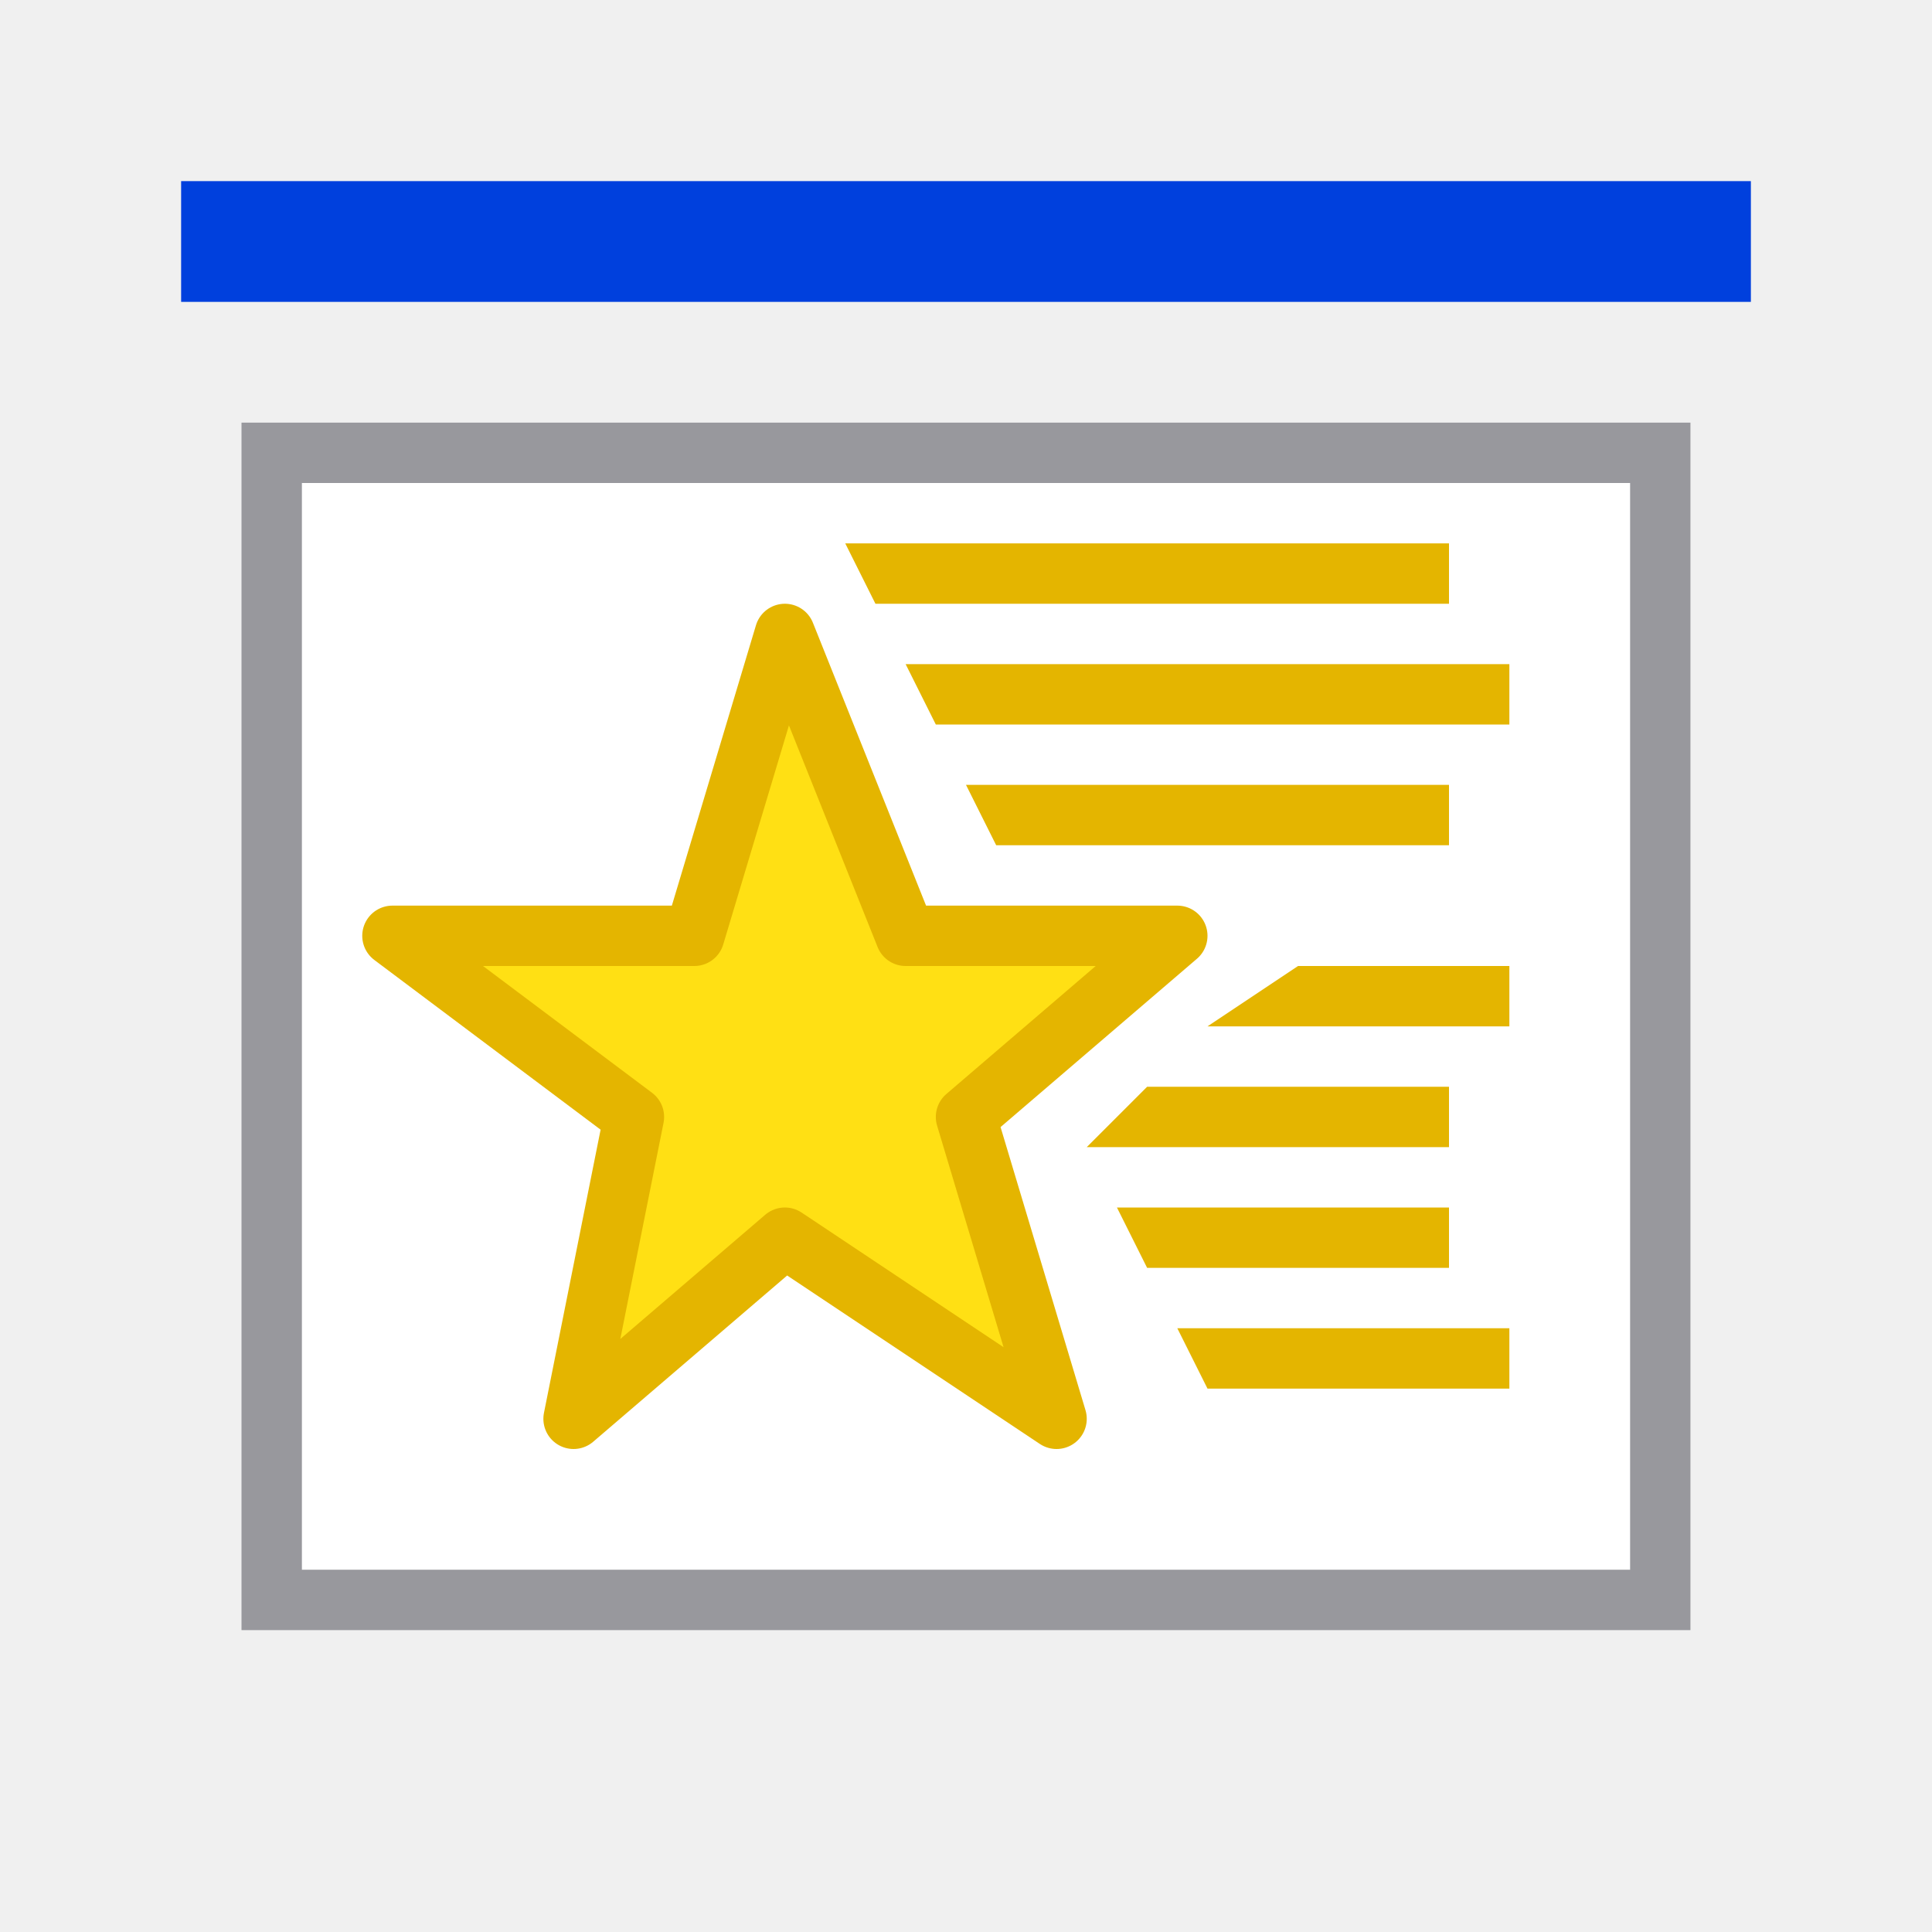
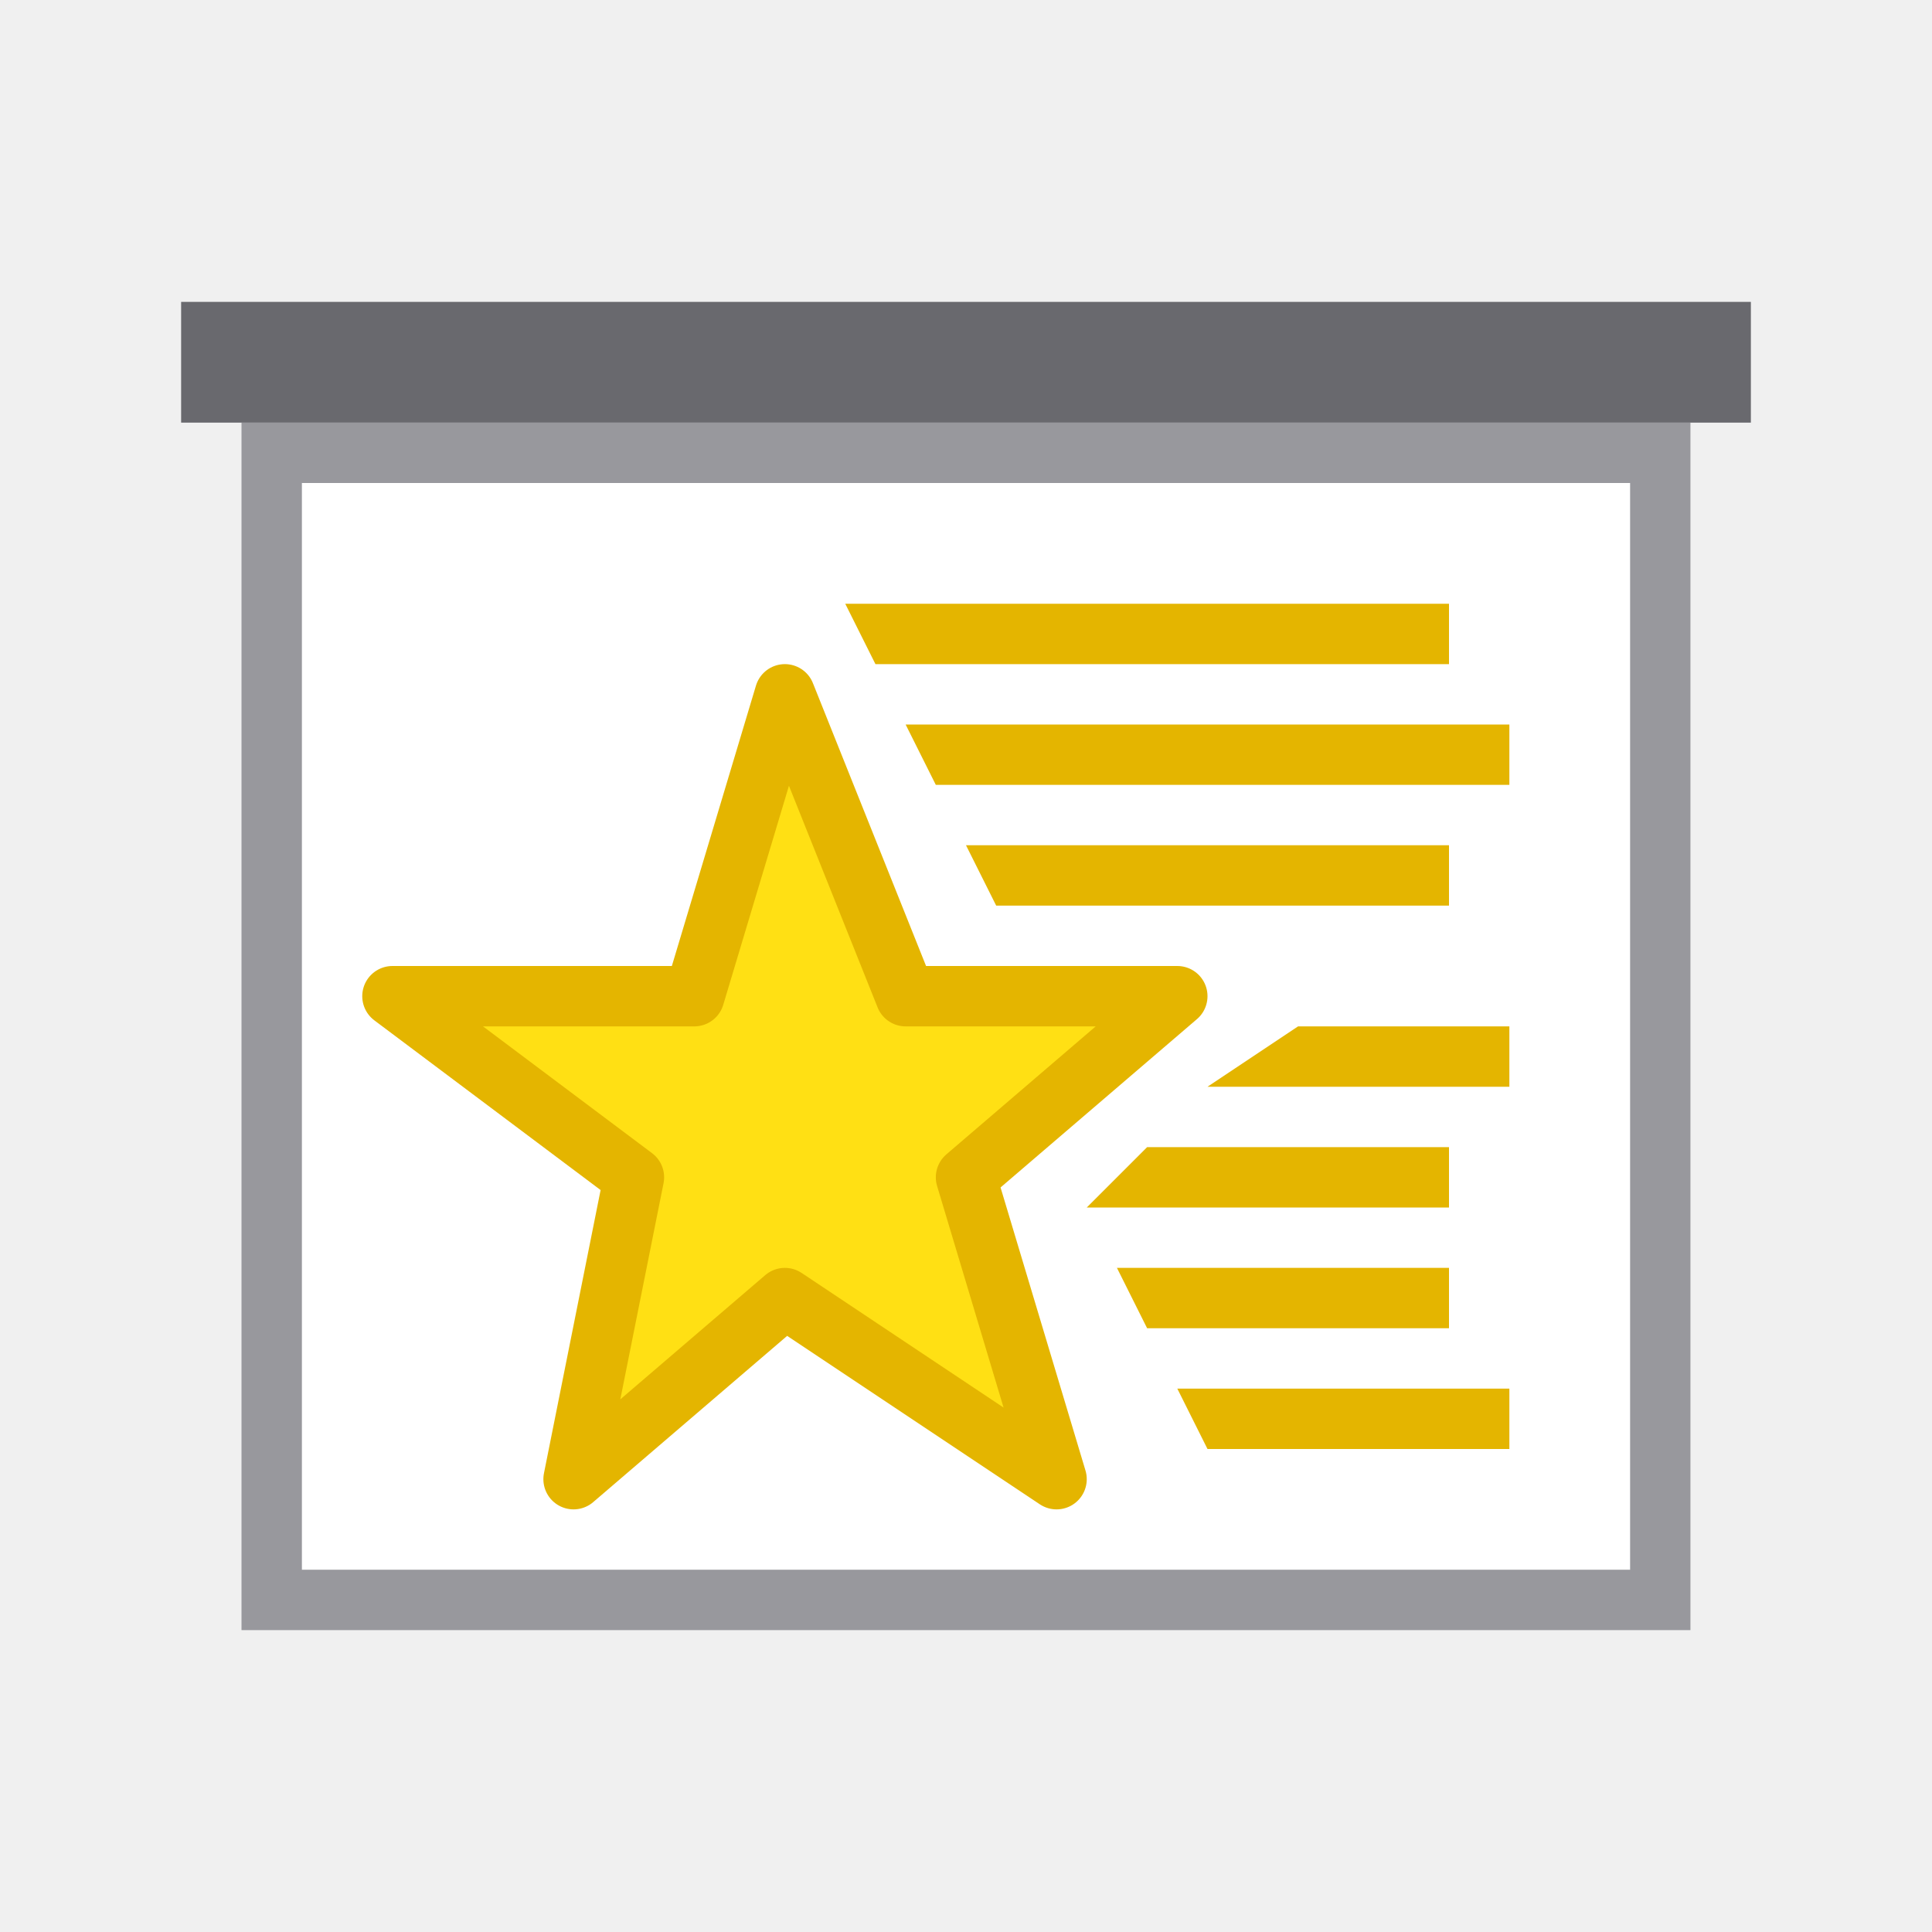
<svg xmlns="http://www.w3.org/2000/svg" viewBox="0 0 32 32">
-   <linearGradient id="a" gradientUnits="userSpaceOnUse" x1="90" x2="90" y1="-2" y2="-4">
-     <stop offset="0" stop-color="#0040dd" />
-     <stop offset="1" stop-color="#0a84ff" />
-   </linearGradient>
  <path d="m5 8v9.686 8.314h9.701 2.598 9.701v-8.314-9.686z" fill="#fff" />
  <path d="m4 7v11.258 8.742h10.316 3.367 10.316v-8.742-11.258zm1 1h22v9.686 8.314h-9.701-2.598-9.701v-8.314z" fill="#98989d" />
-   <path d="m3 3h26v2h-26z" fill="url(#a)" />
-   <path d="m13 10.5-1.5 5h-5l4 3-1 5 3.5-3 4.5 3-1.5-5 3.5-3h-4.5z" fill="#ffe014" stroke="#e4b500" stroke-linecap="round" stroke-linejoin="round" />
-   <g fill="#e4b500">
+   <path d="m3 5h26v2h-26z" fill="#69696e" />
+   <path d="m13 11.5-1.5 5h-5l4 3-1 5 3.5-3 4.5 3-1.5-5 3.5-3h-4.5z" fill="#ffe014" stroke="#e4b500" stroke-linecap="round" stroke-linejoin="round" />
+   <g fill="#e4b500" transform="translate(0 1)">
    <path d="m14 9 .5 1h9.5v-1z" />
    <path d="m15 11 .5 1h9.5v-1z" />
    <path d="m16 13 .5 1h7.5v-1z" />
    <path d="m20 17 1.5-1h3.5v1z" />
    <path d="m18 19 1-1h5v1z" />
    <path d="m18.5 20 .5 1h5v-1z" />
    <path d="m19.5 22 .5 1h5v-1z" />
  </g>
</svg>
